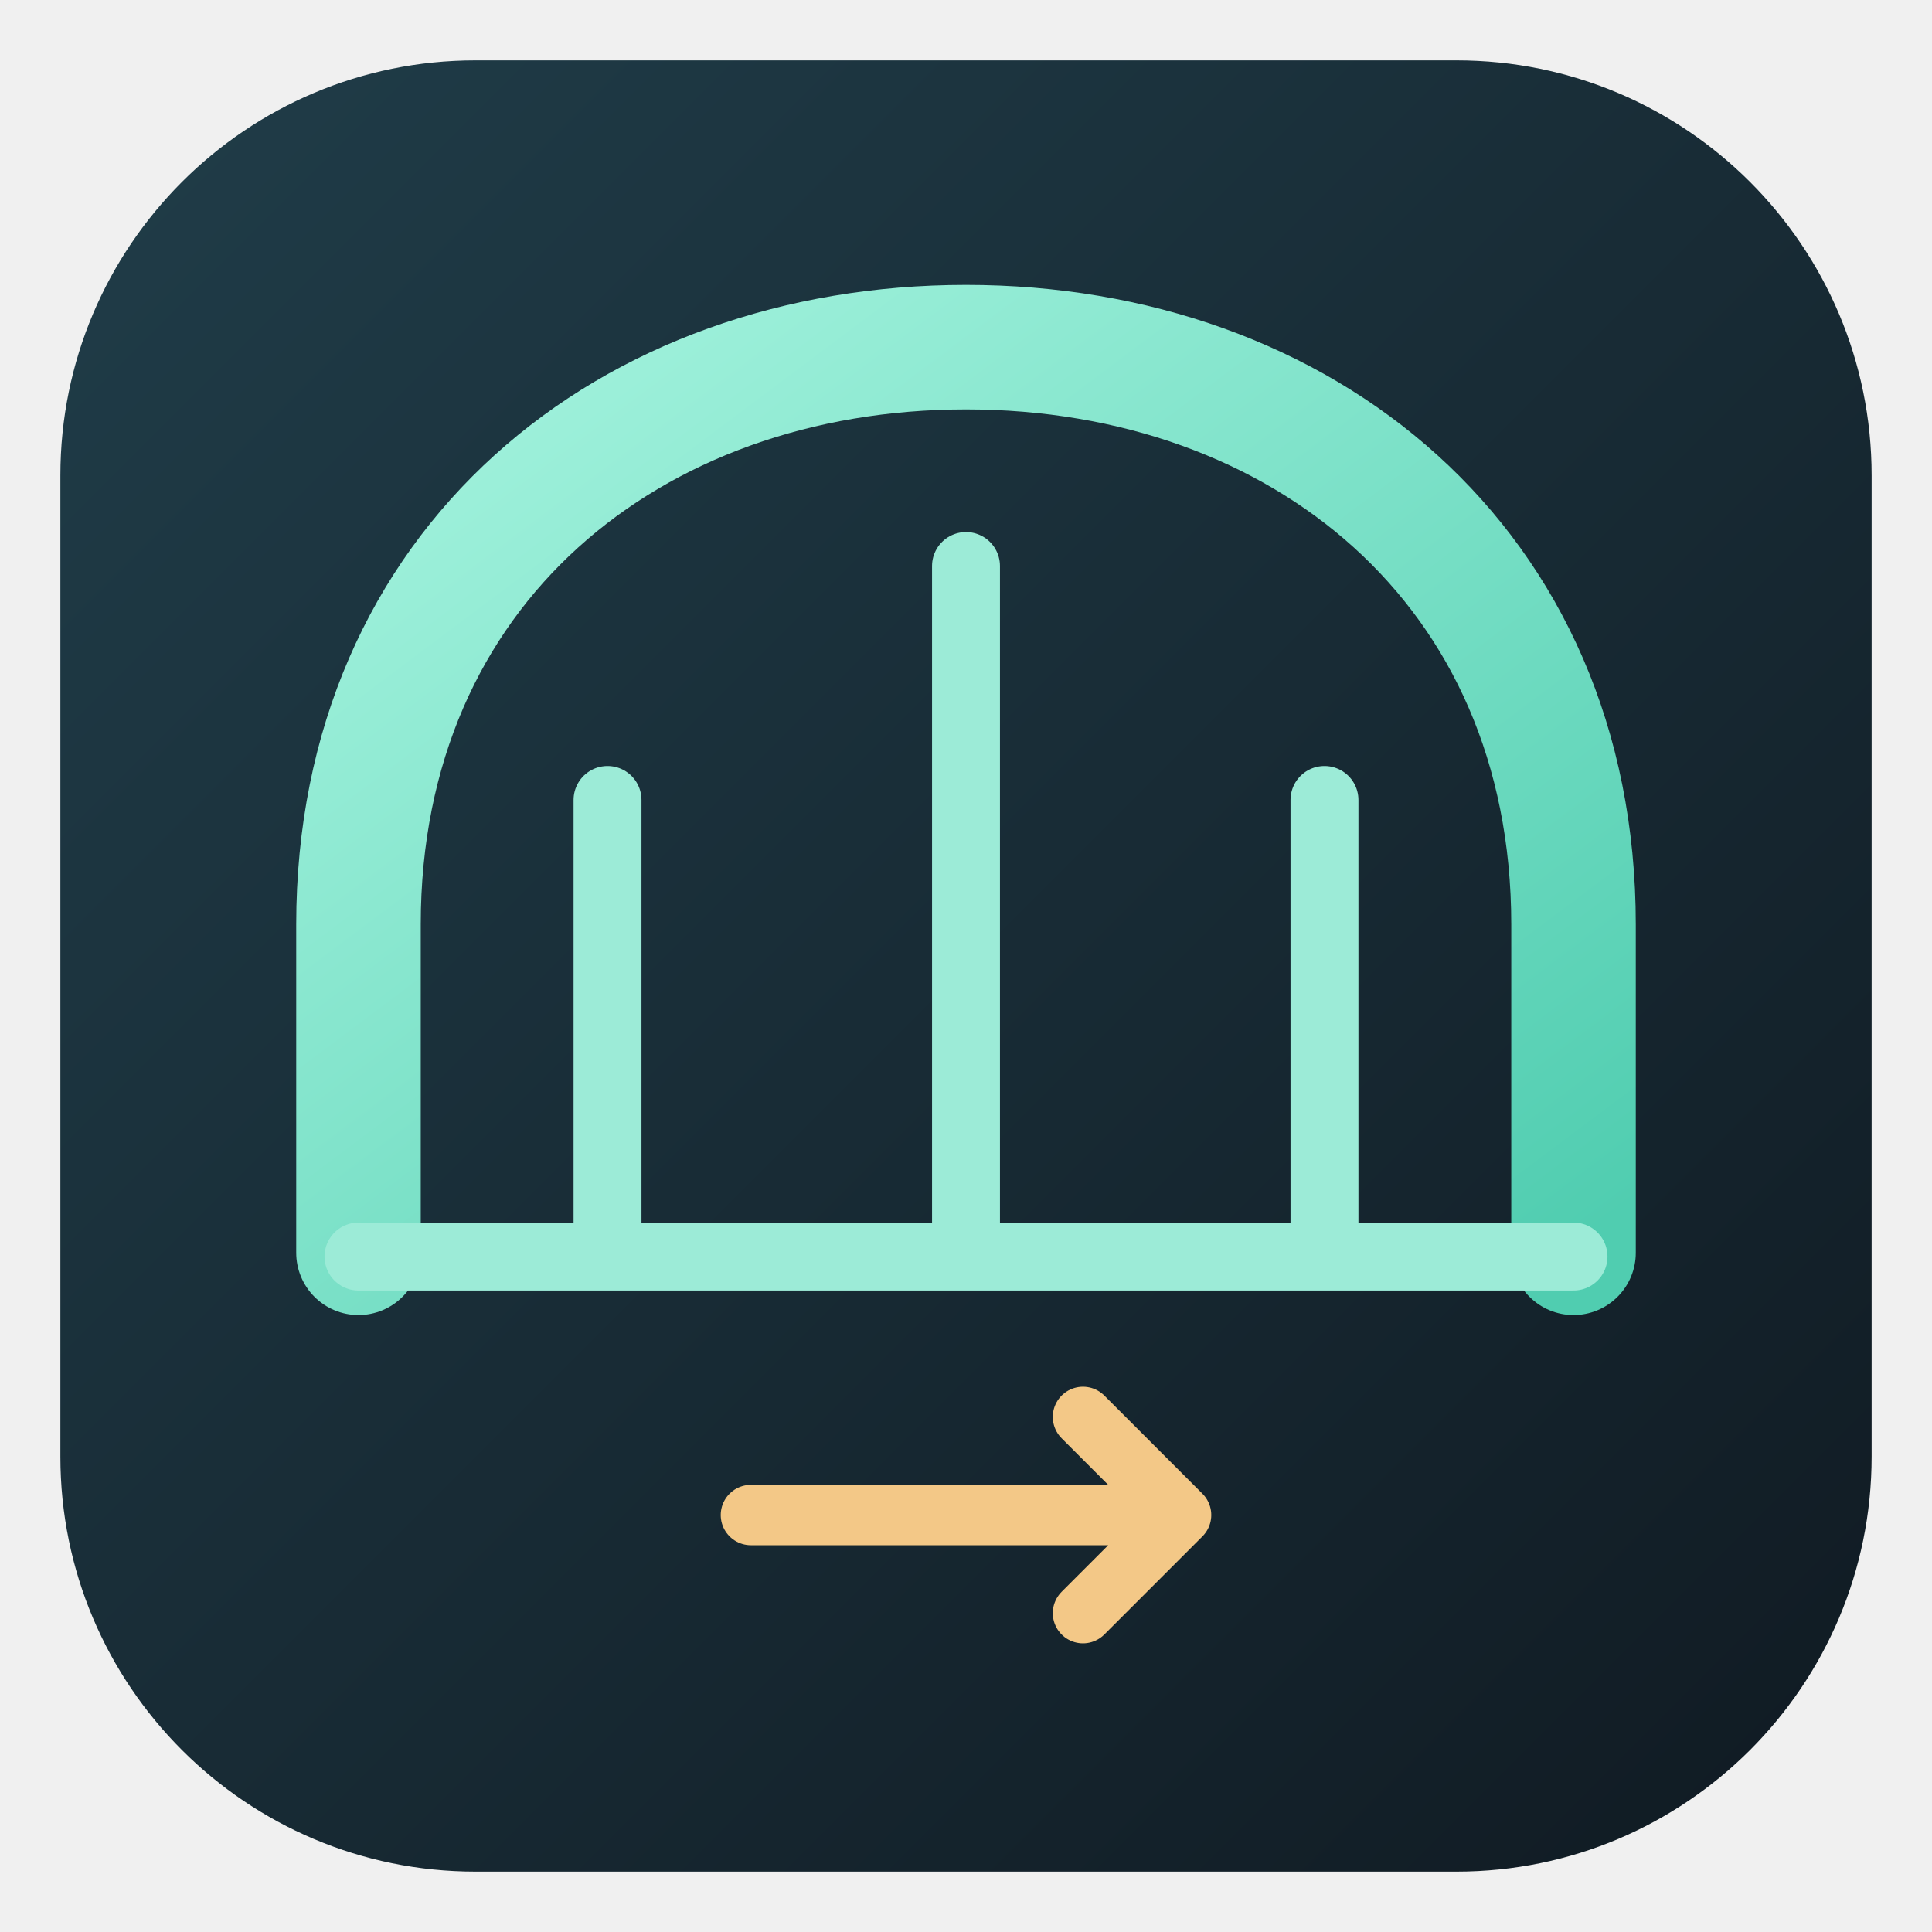
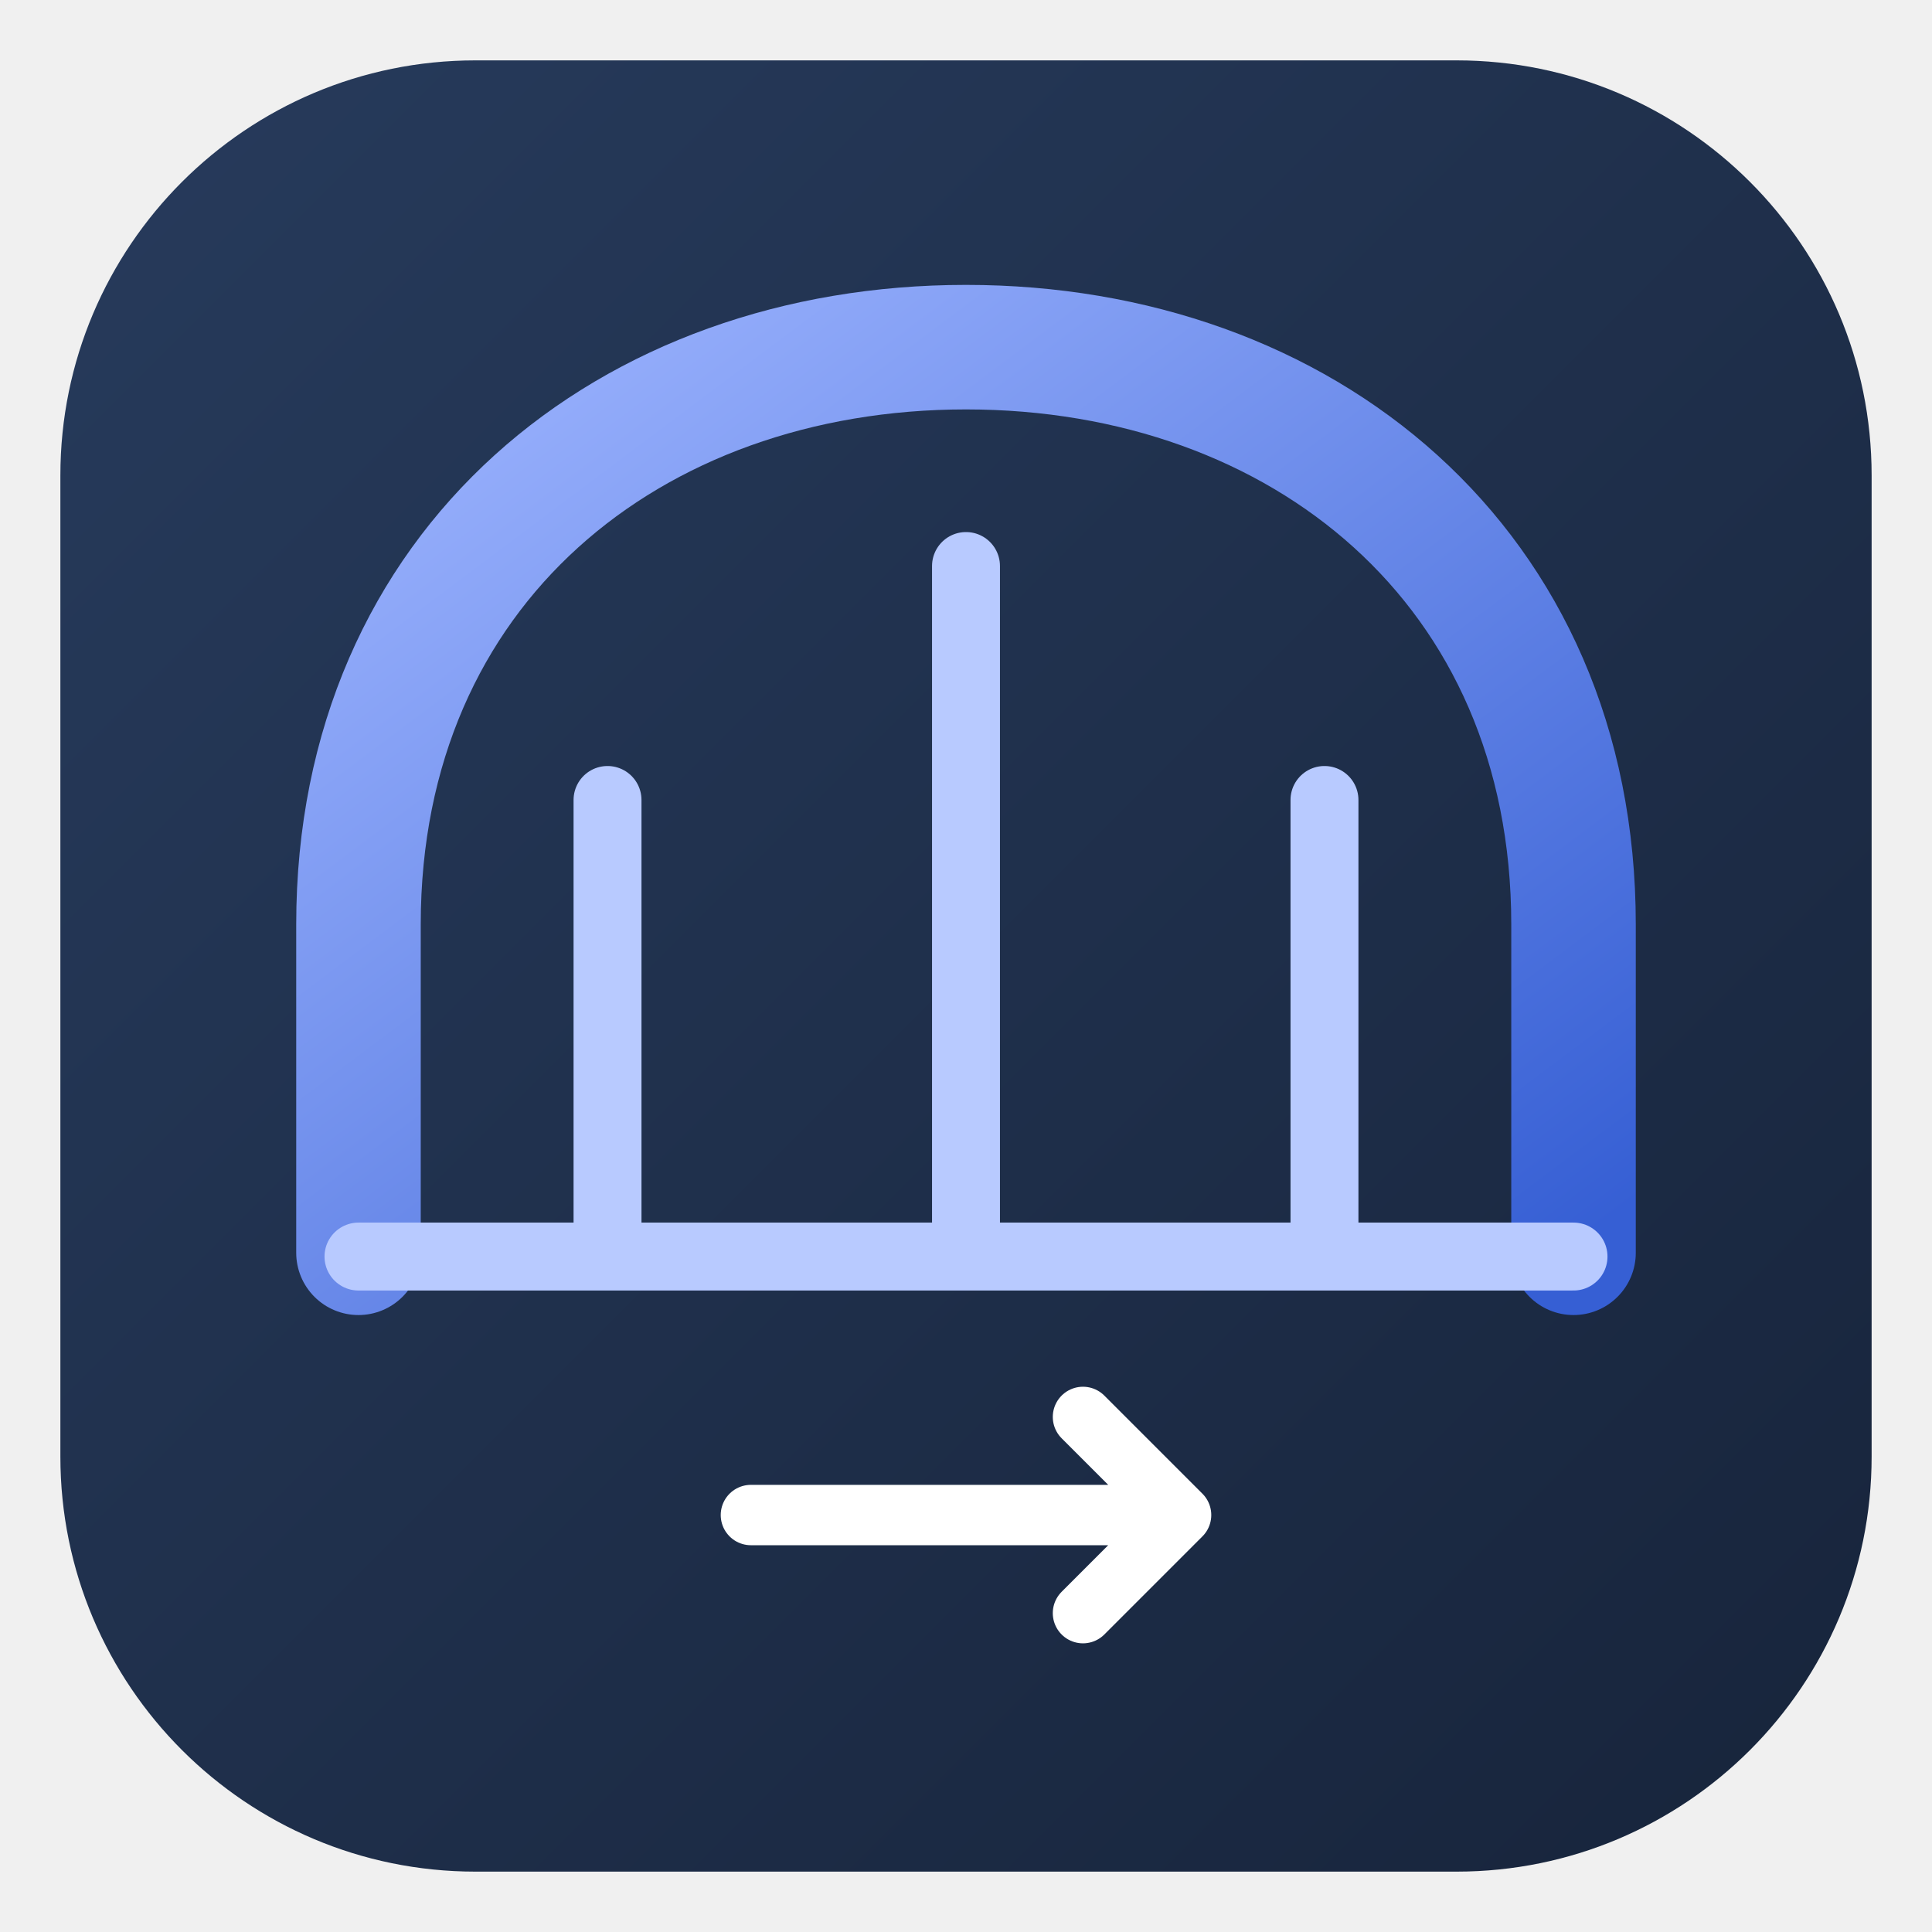
<svg xmlns="http://www.w3.org/2000/svg" width="1024" height="1024" viewBox="0 0 1024 1024">
  <defs>
    <linearGradient id="base" x2="1" y2="1">
-       <stop stop-color="#203d49" />
-       <stop offset="1" stop-color="#101a22" />
+       <stop stop-color="#273b5c" />
+       <stop offset="1" stop-color="#17243b" />
    </linearGradient>
-     <linearGradient id="mint" x2="1" y2="1">
-       <stop stop-color="#a6f4df" />
-       <stop offset="1" stop-color="#50cdb0" />
+     <linearGradient id="accent" x2="1" y2="1">
+       <stop stop-color="#9eb5ff" />
+       <stop offset="1" stop-color="#365fd4" />
    </linearGradient>
  </defs>
  <rect x="32" y="32" width="960" height="960" rx="220" fill="url(#base)" />
-   <path d="M190 664V490c0-190 144-306 322-306s322 116 322 306v174" fill="none" stroke="url(#mint)" stroke-width="66" stroke-linecap="round" />
-   <path d="M190 666h644M322 666V424M512 666V300M702 666V424" fill="none" stroke="#9cebd7" stroke-width="36" stroke-linecap="round" />
-   <path d="M398 803h228m-52-52 52 52-52 52" fill="none" stroke="#f3c887" stroke-width="32" stroke-linecap="round" stroke-linejoin="round" />
+   <path d="M190 664V490c0-190 144-306 322-306s322 116 322 306v174" fill="none" stroke="url(#accent)" stroke-width="66" stroke-linecap="round" />
+   <path d="M190 666h644M322 666V424M512 666V300M702 666V424" fill="none" stroke="#b8caff" stroke-width="36" stroke-linecap="round" />
+   <path d="M398 803h228m-52-52 52 52-52 52" fill="none" stroke="#ffffff" stroke-width="32" stroke-linecap="round" stroke-linejoin="round" />
</svg>
